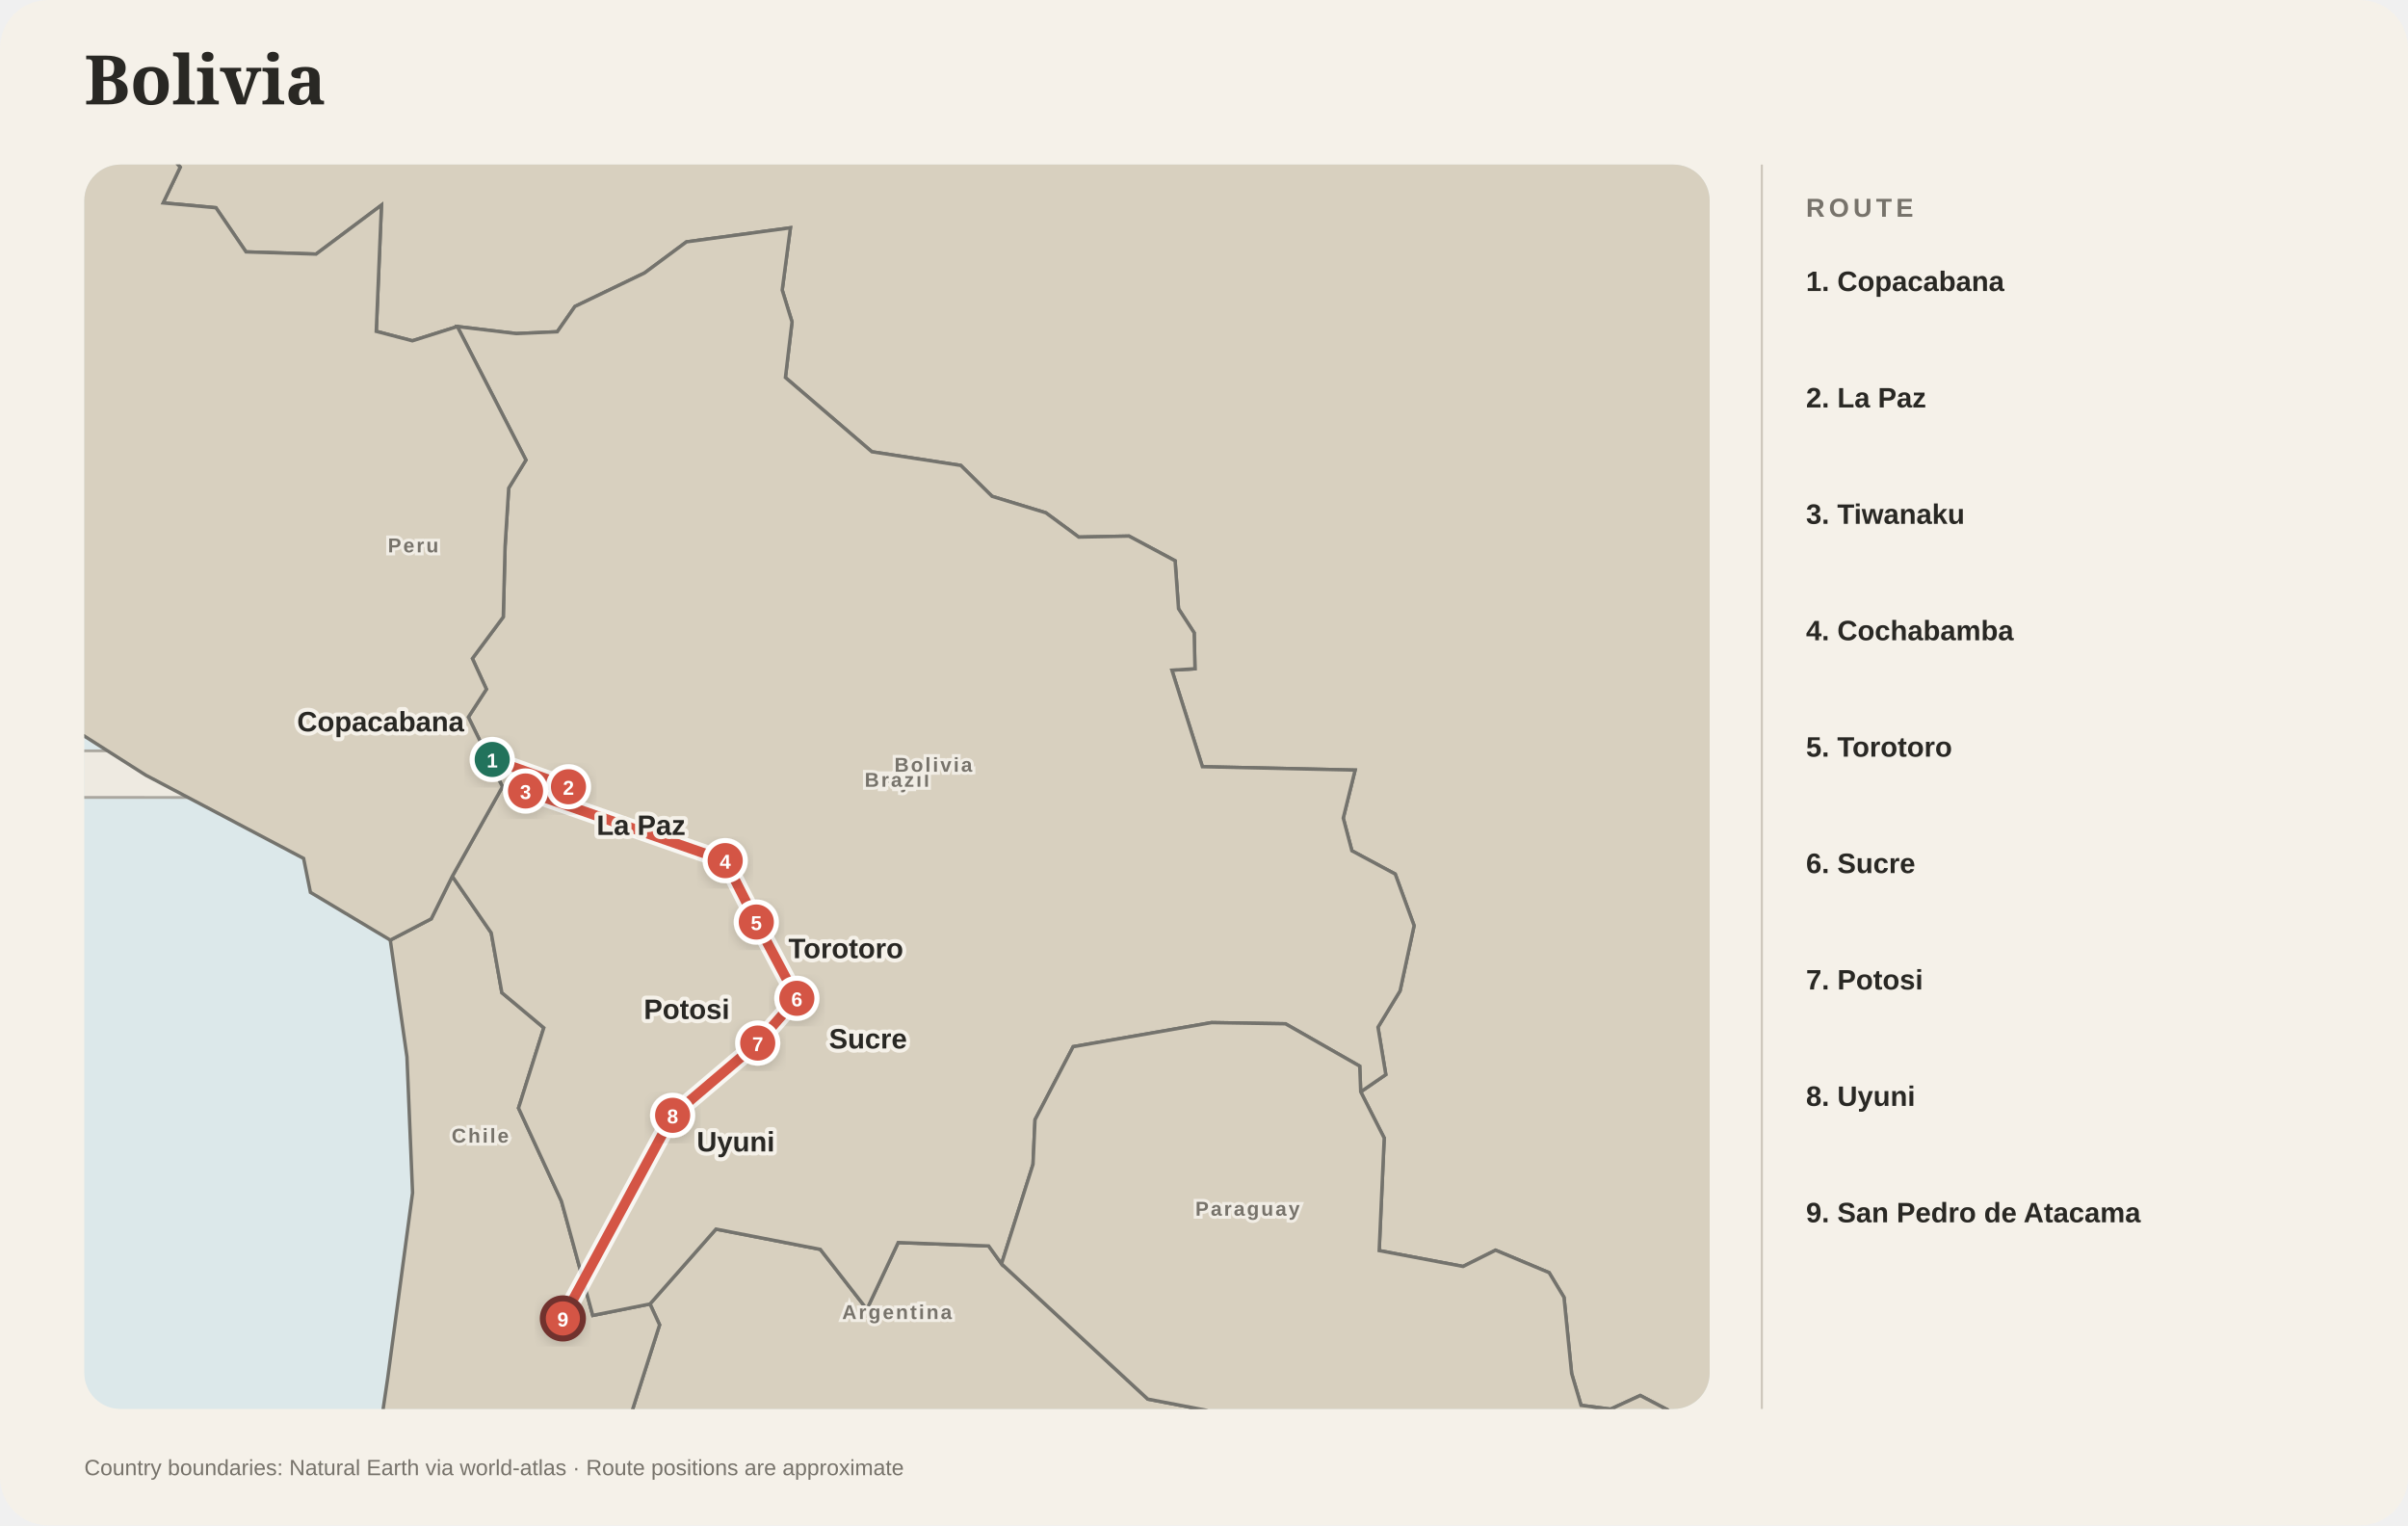
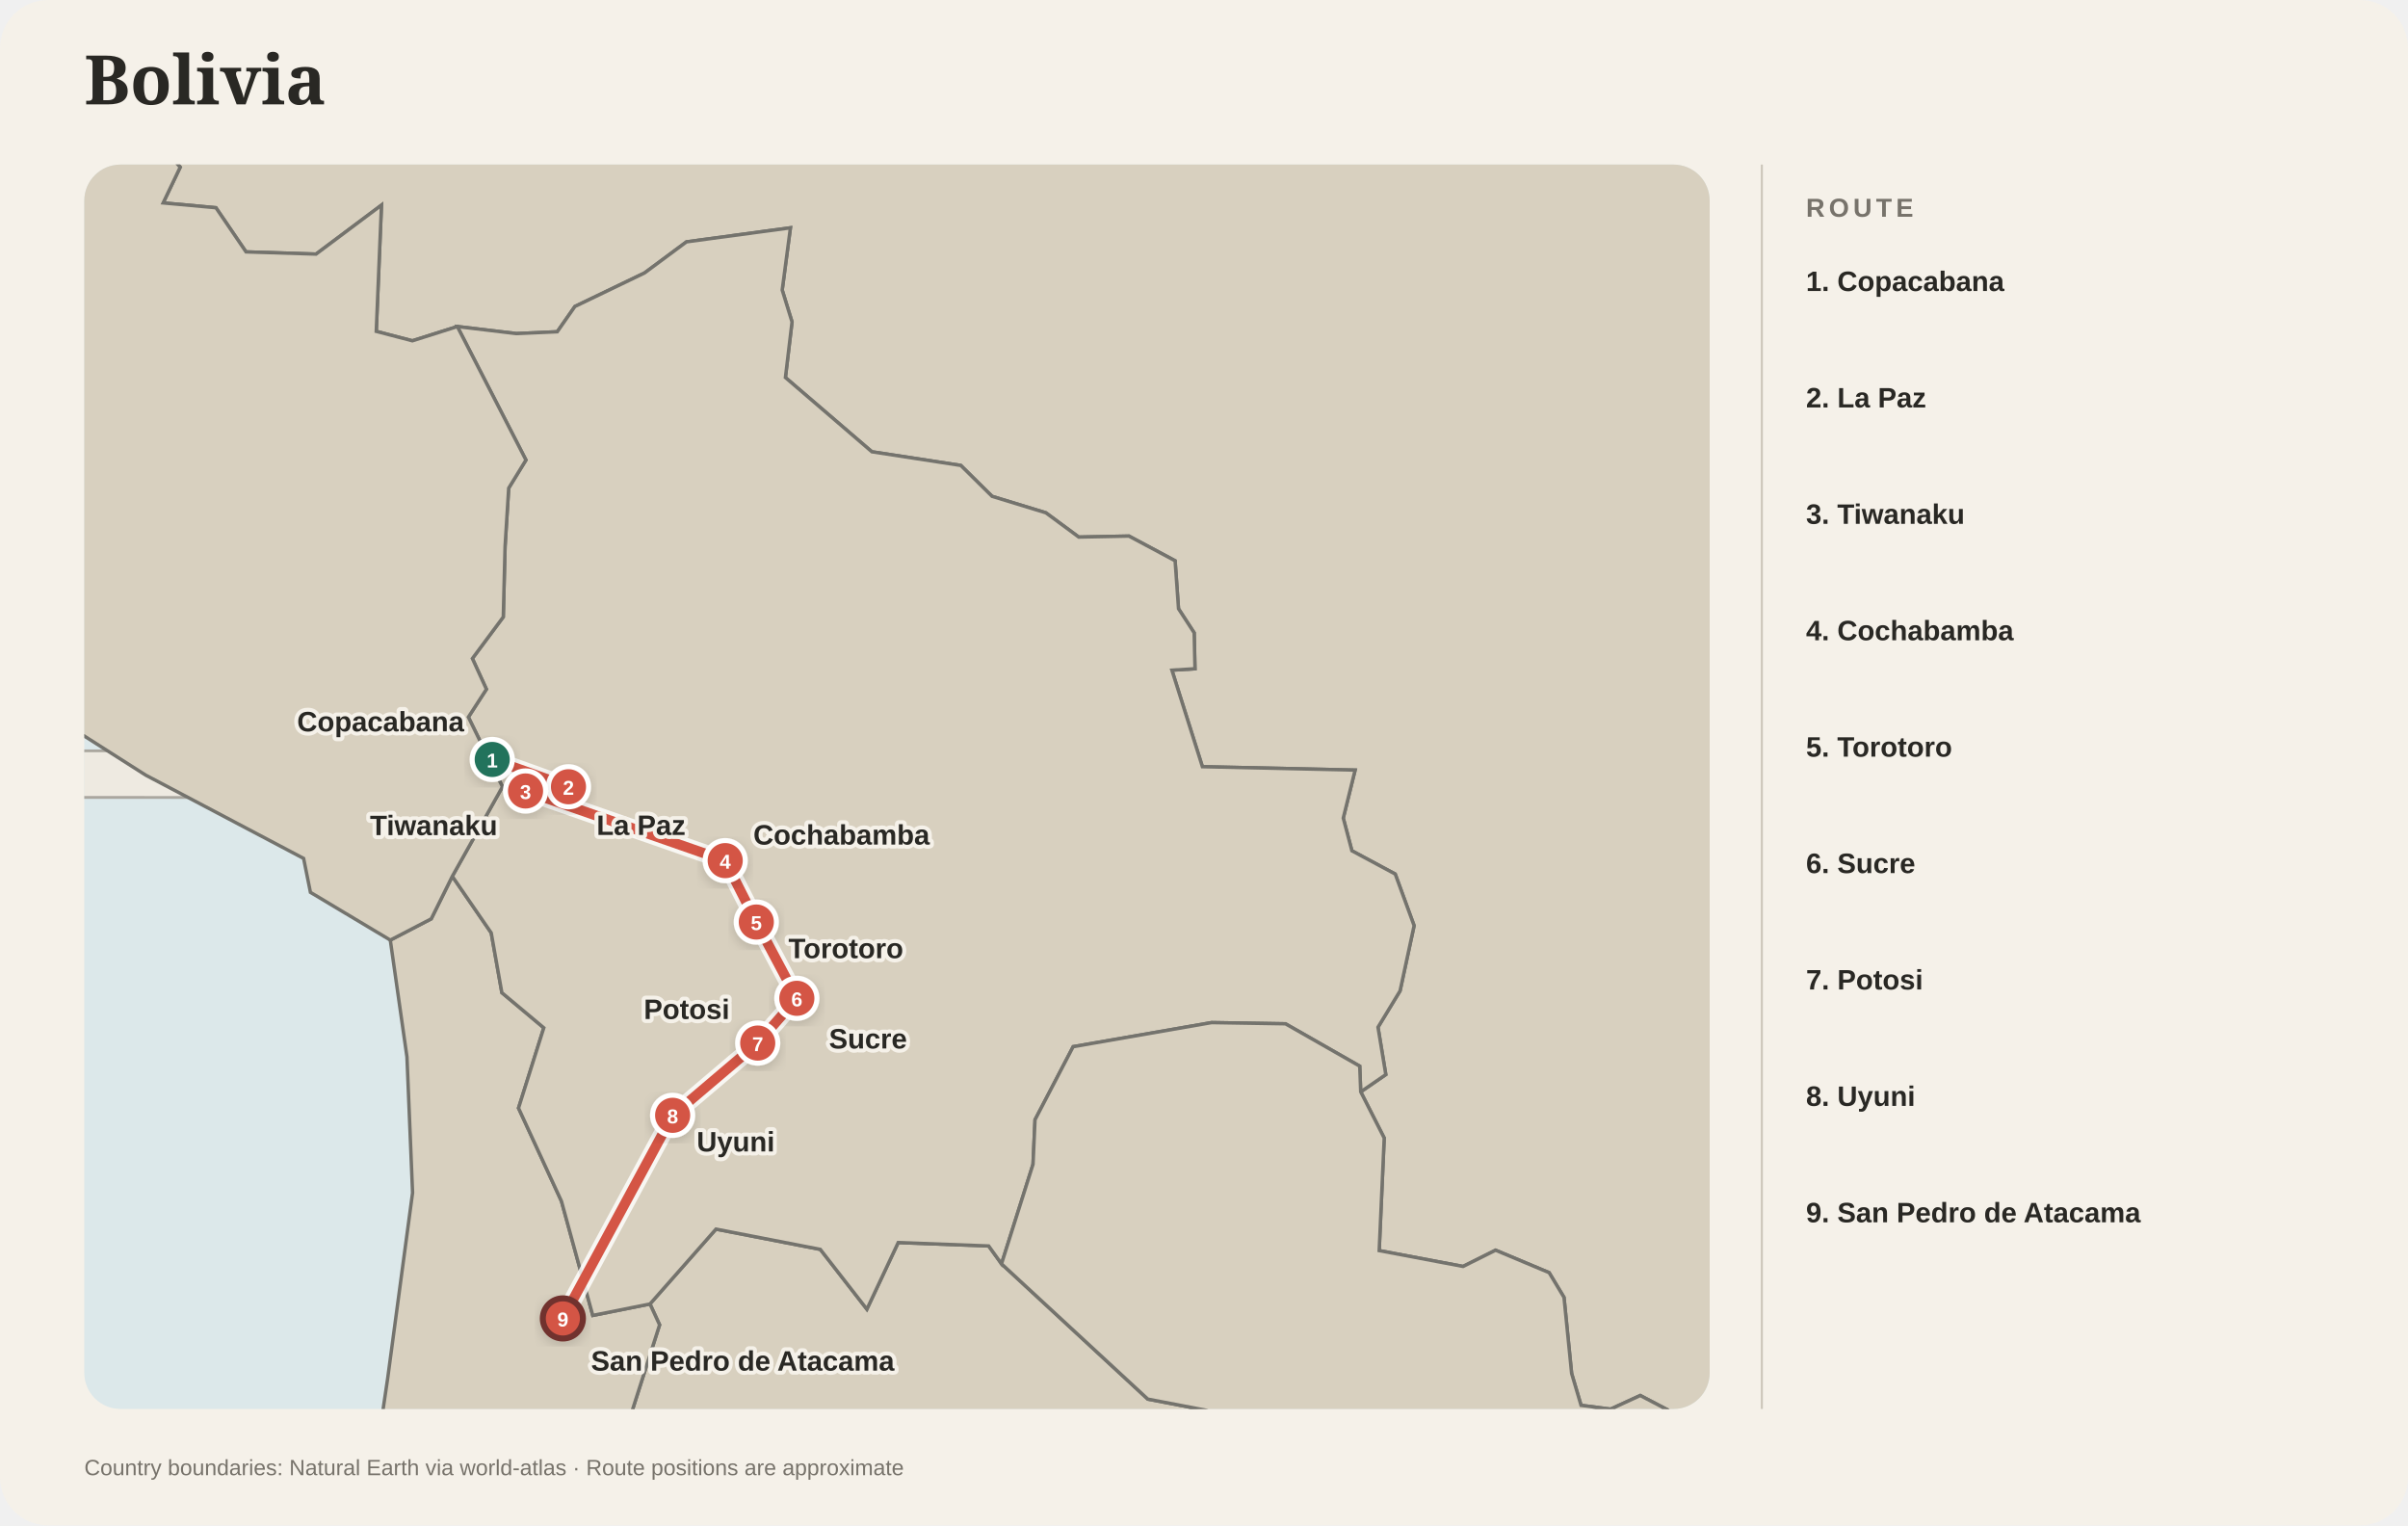
<svg xmlns="http://www.w3.org/2000/svg" viewBox="0 0 1200 760" role="img" aria-labelledby="title desc">
  <defs>
    <filter id="shadow" x="-20%" y="-20%" width="140%" height="140%">
      <feDropShadow dx="0" dy="2" stdDeviation="3" flood-opacity="0.16" />
    </filter>
    <clipPath id="map-clip">
      <rect x="42" y="82" width="810" height="620" rx="18" />
    </clipPath>
  </defs>
  <style>
    .background{fill:#f5f1e9}.map-frame{fill:#dce8ea}.country{stroke:#8b8a82;stroke-width:1.4;vector-effect:non-scaling-stroke}.context-country{fill:#eeeae1;stroke:#aaa79f}.route-country{fill:#d8d0bf;stroke:#74736d;stroke-width:1.7}.country-label{font:700 10px Arial,sans-serif;fill:#77736b;letter-spacing:1px;text-anchor:middle;paint-order:stroke;stroke:#f1ede5;stroke-width:3px}.route-halo{fill:none;stroke:#fff;stroke-width:9;stroke-linecap:round;stroke-linejoin:round;opacity:.82}.route{fill:none;stroke:#d45545;stroke-width:5;stroke-linecap:round;stroke-linejoin:round}.stop circle{fill:#d45545;stroke:#fff;stroke-width:2.5;filter:url(#shadow);transition:stroke-width .15s ease}.stop.start circle{fill:#24735c}.stop.end circle{stroke:#71312d;stroke-width:3}.stop text{font:700 10px Arial,sans-serif;fill:#fff;text-anchor:middle}.place-label{font:600 14px Arial,sans-serif;fill:#292824;paint-order:stroke;stroke:#f5f1e9;stroke-width:4;stroke-linejoin:round}.title{font:700 34px Georgia,serif;fill:#292824}.route-title{font:700 13px Arial,sans-serif;fill:#77736b;letter-spacing:2px}.summary-number{font:700 13px Arial,sans-serif;fill:#d45545}.summary-text{font:600 14px Arial,sans-serif;fill:#292824}.attribution{font:11px Arial,sans-serif;fill:#77736b}.divider{stroke:#cbc5b9;stroke-width:1}.stop-link{cursor:pointer;outline:none}.summary-text,.place-label{transition:fill .15s ease}.summary-stop:hover .summary-text,.summary-stop:focus-visible .summary-text,.summary-stop.is-linked-hover .summary-text,.place-label:hover,.place-label:focus-visible,.place-label.is-linked-hover{fill:#a83d35;text-decoration:underline}.stop:hover circle,.stop:focus-visible circle,.stop.is-linked-hover circle{stroke:#292824;stroke-width:4}.lightbox-map .divider,.lightbox-map .route-title,.lightbox-map .summary-stop{display:none}
  </style>
  <rect class="background" width="1200" height="760" rx="24" />
  <text class="title" x="42" y="52">Bolivia</text>
  <rect class="map-frame" x="42" y="82" width="810" height="620" rx="18" />
  <g clip-path="url(#map-clip)">
    <path class="country context-country" d="M10042.7,433.6 L10052.5,426.7 L10066.2,438.7 L10059.7,460.2 L10035.1,465.9 L10013.3,460.8 L10009.4,442.6 L10024.7,428.4 L10042.7,433.6 Z M-4150.2,374.1 L-4142.1,372.2 L-4146.9,392.1 L-4150.2,394.3 L10091.8,404.5 L10066.5,413.1 L10061.4,397.7 L10081.2,389.3 L10093.8,387.0 L10117.0,374.1 L-4150.2,374.1 Z" />
    <path class="country route-country" d="M263.4,1885.6 L278.5,1904.8 L298.3,1935.8 L349.9,1960.6 L405.4,1970.9 L387.5,1991.6 L349.9,1993.7 L329.7,1979.1 L305.8,1978.0 L263.4,1977.9 L263.4,1885.6 Z M699.7,959.0 L689.7,992.0 L679.1,1034.5 L679.6,1075.6 L670.9,1084.9 L667.9,1111.6 L665.2,1133.2 L715.5,1168.6 L710.1,1197.1 L734.8,1215.1 L732.8,1235.3 L694.7,1288.3 L635.9,1310.4 L556.4,1319.0 L512.9,1314.9 L521.3,1339.5 L513.2,1370.5 L520.5,1391.3 L496.7,1405.9 L456.1,1411.6 L418.1,1396.5 L402.6,1407.3 L408.2,1448.4 L435.0,1460.8 L456.7,1447.8 L468.4,1469.3 L432.0,1482.1 L400.2,1507.8 L394.4,1549.4 L385.0,1571.5 L347.6,1571.7 L316.5,1592.8 L305.1,1623.8 L344.0,1654.1 L382.0,1662.4 L368.3,1699.5 L321.5,1722.8 L295.8,1771.3 L259.5,1787.6 L243.4,1806.9 L256.1,1849.9 L282.5,1873.8 L265.8,1871.7 L229.2,1865.2 L133.3,1859.7 L116.9,1835.6 L117.7,1804.6 L91.3,1807.3 L77.3,1792.3 L73.9,1748.5 L104.3,1730.3 L116.9,1704.1 L112.2,1683.2 L133.3,1647.9 L147.7,1593.2 L143.4,1568.9 L160.8,1561.1 L156.5,1545.5 L138.1,1537.2 L151.3,1519.9 L133.3,1504.2 L124.0,1456.5 L140.0,1448.1 L133.3,1397.7 L142.5,1355.4 L153.2,1318.5 L176.9,1303.5 L164.9,1263.2 L164.8,1225.2 L194.8,1198.2 L193.8,1163.7 L216.5,1123.4 L216.6,1085.3 L206.3,1077.7 L188.1,1006.4 L212.5,963.9 L208.6,923.9 L222.9,886.3 L248.8,847.5 L276.8,821.8 L265.0,805.6 L273.2,792.3 L272.0,723.4 L315.0,703.0 L328.7,660.1 L323.9,649.7 L356.8,612.4 L408.8,622.5 L432.0,652.3 L447.6,619.1 L492.7,620.8 L499.1,629.7 L572.0,697.1 L604.4,703.3 L652.7,733.9 L693.6,750.1 L699.3,768.3 L660.3,831.1 L700.3,842.3 L744.8,848.7 L776.2,842.1 L812.1,810.4 L818.5,773.9 L838.2,765.9 L858.1,789.8 L857.2,822.8 L823.8,845.6 L797.3,862.5 L752.5,902.6 L699.7,959.0 Z" />
    <path class="country route-country" d="M263.4,1885.6 L263.4,1977.9 L305.8,1978.0 L329.7,1979.1 L316.6,1995.8 L282.7,2008.6 L263.1,2007.3 L239.7,2003.9 L210.9,1991.6 L169.4,1985.5 L119.4,1962.4 L79.1,1940.3 L24.4,1894.0 L57.1,1902.6 L112.7,1930.3 L165.4,1945.1 L185.8,1926.1 L198.6,1897.8 L235.1,1880.7 L263.4,1885.6 Z M225.4,436.6 L244.8,464.8 L250.1,494.6 L271.0,512.1 L258.4,552.1 L279.8,598.5 L295.4,655.4 L323.9,649.7 L328.7,660.1 L315.0,703.0 L272.0,723.4 L273.2,792.3 L265.0,805.6 L276.8,821.8 L248.8,847.5 L222.9,886.3 L208.6,923.9 L212.5,963.9 L188.1,1006.4 L206.3,1077.7 L216.6,1085.3 L216.5,1123.4 L193.8,1163.7 L194.8,1198.2 L164.8,1225.2 L164.9,1263.2 L176.9,1303.5 L153.2,1318.5 L142.5,1355.4 L133.3,1397.7 L140.0,1448.1 L124.0,1456.5 L133.3,1504.2 L151.3,1519.9 L138.1,1537.2 L156.5,1545.5 L160.8,1561.1 L143.4,1568.9 L147.7,1593.2 L133.3,1647.9 L112.2,1683.2 L116.9,1704.1 L104.3,1730.3 L73.9,1748.5 L77.3,1792.3 L91.3,1807.3 L117.7,1804.6 L116.9,1835.6 L133.3,1859.7 L229.2,1865.2 L265.8,1871.7 L230.6,1871.4 L211.5,1881.6 L175.8,1896.5 L169.4,1935.1 L152.5,1936.1 L107.9,1922.6 L62.5,1893.8 L13.1,1870.2 L0.7,1844.0 L12.0,1819.8 L-8.0,1792.3 L-13.1,1721.9 L3.9,1682.1 L45.7,1650.2 L-14.5,1638.1 L23.3,1601.6 L36.7,1532.9 L80.8,1547.5 L101.5,1461.8 L74.9,1450.8 L62.5,1502.5 L37.5,1496.7 L50.0,1437.5 L63.5,1360.9 L81.6,1332.7 L70.2,1292.4 L67.1,1245.8 L83.8,1244.5 L108.0,1177.7 L135.4,1111.6 L152.3,1050.0 L143.1,988.1 L155.0,954.0 L150.1,902.9 L173.4,852.5 L180.5,772.5 L193.2,686.7 L205.6,594.3 L202.8,526.6 L194.5,468.4 L214.9,457.8 L225.4,436.6 Z" />
    <path class="country route-country" d="M868.2,1105.7 L857.2,1082.4 L874.6,1062.8 L851.8,1034.7 L820.7,1011.8 L779.9,985.3 L765.2,986.5 L725.4,954.5 L699.7,959.0 L752.5,902.6 L797.3,862.5 L823.8,845.6 L857.2,822.8 L858.1,789.8 L838.2,765.9 L818.5,773.9 L826.2,750.1 L831.7,725.6 L831.7,702.8 L817.4,695.3 L802.6,702.1 L787.9,700.2 L783.2,684.3 L779.4,646.4 L772.0,634.1 L745.3,622.9 L729.1,631.0 L687.3,623.1 L689.8,567.0 L678.1,544.0 L690.6,535.4 L686.7,511.8 L697.7,493.7 L704.7,461.2 L695.3,435.5 L673.7,423.9 L669.4,407.6 L675.3,383.7 L599.2,382.0 L584.0,333.9 L595.5,333.2 L595.1,315.3 L587.3,303.3 L585.6,279.4 L562.6,267.1 L537.6,267.6 L521.2,255.5 L494.4,247.3 L478.8,231.9 L434.5,225.1 L391.4,188.1 L394.7,160.4 L389.8,144.5 L393.9,113.5 L342.1,120.5 L321.2,136.0 L286.5,152.7 L277.7,165.3 L257.3,166.2 L227.9,162.7 L205.5,169.8 L187.5,165.1 L190.1,102.2 L157.5,126.6 L122.6,125.5 L107.6,103.5 L81.3,101.1 L89.8,83.3 L67.6,58.2 L51.2,21.0 L61.7,13.5 L61.7,-4.0 L85.6,-16.0 L81.6,-38.3 L91.8,-52.7 L94.6,-72.0 L140.0,-100.1 L172.4,-108.1 L177.6,-114.3 L213.5,-112.3 L231.3,-225.7 L232.1,-243.6 L226.0,-267.3 L208.5,-282.3 L208.6,-312.4 L230.9,-319.2 L238.9,-314.9 L240.1,-330.7 L217.0,-335.0 L216.5,-360.9 L293.6,-360.0 L306.8,-374.2 L317.8,-361.1 L325.6,-336.7 L333.0,-341.8 L354.8,-320.0 L385.7,-322.6 L393.4,-335.3 L422.8,-344.9 L439.2,-351.7 L443.7,-369.2 L472.0,-381.0 L469.8,-389.6 L436.3,-393.2 L430.7,-419.2 L432.5,-446.9 L414.6,-457.6 L422.0,-461.5 L451.4,-456.2 L483.0,-445.8 L494.4,-455.6 L522.9,-462.1 L567.1,-477.5 L581.7,-493.3 L576.4,-504.9 L597.1,-506.8 L606.2,-497.2 L601.1,-479.1 L614.8,-472.8 L623.8,-453.7 L612.8,-439.0 L606.5,-403.9 L616.7,-383.0 L619.5,-363.8 L643.9,-344.5 L663.5,-342.4 L667.7,-350.5 L680.3,-352.3 L698.3,-359.6 L711.1,-370.5 L733.1,-367.0 L742.6,-368.5 L764.2,-365.2 L767.7,-373.6 L761.2,-381.8 L765.2,-393.8 L781.2,-390.1 L799.8,-394.3 L822.5,-385.6 L839.8,-377.1 L852.1,-388.2 L860.9,-386.5 L866.3,-374.9 L885.3,-377.8 L900.6,-393.5 L912.7,-424.0 L936.1,-461.8 L949.7,-463.7 L959.5,-440.9 L981.6,-368.6 L1002.9,-361.8 L1003.9,-333.3 L974.2,-299.2 L986.5,-286.7 L1056.5,-280.3 L1057.9,-238.8 L1088.0,-266.0 L1137.8,-251.1 L1203.8,-225.9 L1223.0,-201.7 L1216.6,-178.8 L1262.7,-191.5 L1339.7,-169.6 L1398.9,-171.2 L1457.6,-137.0 L1508.2,-90.7 L1538.8,-78.8 L1572.6,-77.1 L1587.0,-64.1 L1600.4,-11.5 L1607.0,13.5 L1591.3,81.9 L1571.0,108.8 L1515.2,166.3 L1490.0,213.1 L1460.6,248.9 L1450.7,249.7 L1439.6,280.1 L1442.4,357.6 L1431.5,421.3 L1427.2,448.5 L1414.6,464.8 L1407.6,520.1 L1367.4,574.0 L1360.7,616.7 L1328.6,634.6 L1319.3,659.5 L1276.2,659.3 L1213.9,675.2 L1186.1,693.6 L1141.7,705.7 L1095.0,738.6 L1061.5,779.6 L1055.7,810.4 L1062.2,833.2 L1054.9,875.0 L1046.0,895.2 L1018.1,918.0 L974.2,990.7 L939.4,1023.5 L912.4,1042.8 L894.3,1082.2 L868.2,1105.7 Z" />
    <path class="country route-country" d="M227.9,162.7 L257.3,166.2 L277.7,165.3 L286.5,152.7 L321.2,136.0 L342.1,120.5 L393.9,113.5 L389.8,144.5 L394.7,160.4 L391.4,188.1 L434.5,225.1 L478.8,231.9 L494.4,247.3 L521.2,255.5 L537.6,267.6 L562.6,267.1 L585.6,279.4 L587.3,303.3 L595.1,315.3 L595.5,333.2 L584.0,333.9 L599.2,382.0 L675.3,383.7 L669.4,407.6 L673.7,423.9 L695.3,435.5 L704.7,461.2 L697.7,493.7 L686.7,511.8 L690.6,535.4 L678.1,544.0 L677.6,531.2 L640.6,510.1 L603.8,509.5 L534.8,521.5 L515.8,557.9 L514.8,580.1 L499.1,629.7 L492.7,620.8 L447.6,619.1 L432.0,652.3 L408.8,622.5 L356.8,612.4 L323.9,649.7 L295.4,655.4 L279.8,598.5 L258.4,552.1 L271.0,512.1 L250.1,494.6 L244.8,464.8 L225.4,436.6 L250.4,392.0 L233.4,357.3 L242.4,343.4 L235.4,328.1 L250.8,307.4 L251.7,272.2 L253.5,243.2 L262.1,229.2 L227.9,162.7 Z" />
    <path class="country route-country" d="M213.5,-112.3 L177.6,-114.3 L172.4,-108.1 L140.0,-100.1 L94.6,-72.0 L91.8,-52.7 L81.6,-38.3 L85.6,-16.0 L61.7,-4.0 L61.7,13.5 L51.2,21.0 L67.6,58.2 L89.8,83.3 L81.3,101.1 L107.6,103.5 L122.6,125.5 L157.5,126.6 L190.1,102.2 L187.5,165.1 L205.5,169.8 L227.9,162.7 L262.1,229.2 L253.5,243.2 L251.7,272.2 L250.8,307.4 L235.4,328.1 L242.4,343.4 L233.4,357.3 L250.4,392.0 L225.4,436.6 L214.9,457.8 L194.5,468.4 L154.7,444.6 L151.3,427.7 L72.6,386.2 L1.6,341.0 L-28.9,315.5 L-45.4,281.3 L-38.8,269.4 L-72.5,215.2 L-111.6,139.0 L-148.9,56.6 L-165.2,37.8 L-177.6,7.4 L-208.4,-19.6 L-236.7,-36.4 L-223.8,-54.8 L-243.0,-94.2 L-230.7,-123.2 L-199.2,-149.3 L-194.4,-132.1 L-205.7,-122.2 L-204.6,-107.1 L-188.3,-110.4 L-172.2,-105.9 L-155.6,-85.0 L-133.2,-102.0 L-125.7,-129.9 L-101.4,-165.8 L-53.8,-182.1 L-10.5,-225.5 L1.7,-252.3 L-3.7,-283.7 L6.9,-287.6 L33.1,-268.1 L45.8,-248.5 L64.2,-237.9 L87.5,-194.5 L117.0,-189.4 L138.8,-200.3 L153.2,-193.1 L176.9,-196.7 L207.3,-177.4 L181.8,-135.3 L193.6,-134.3 L213.5,-112.3 Z" />
    <path class="country route-country" d="M678.1,544.0 L689.8,567.0 L687.3,623.1 L729.1,631.0 L745.3,622.9 L772.0,634.1 L779.4,646.4 L783.2,684.3 L787.9,700.2 L802.6,702.1 L817.4,695.3 L831.7,702.8 L831.7,725.6 L826.2,750.1 L818.5,773.9 L812.1,810.4 L776.2,842.1 L744.8,848.7 L700.3,842.3 L660.3,831.1 L699.3,768.3 L693.6,750.1 L652.7,733.9 L604.4,703.3 L572.0,697.1 L499.1,629.7 L514.8,580.1 L515.8,557.9 L534.8,521.5 L603.8,509.5 L640.6,510.1 L677.6,531.2 L678.1,544.0 Z" />
-     <text class="country-label" x="447.0" y="392.7">Fiji</text>
-     <text class="country-label" x="447.0" y="657.2">Argentina</text>
-     <text class="country-label" x="239.3" y="569.3">Chile</text>
-     <text class="country-label" x="447.0" y="392.0">Brazil</text>
-     <text class="country-label" x="465.1" y="384.5">Bolivia</text>
-     <text class="country-label" x="205.9" y="275.2">Peru</text>
-     <text class="country-label" x="621.7" y="605.7">Paraguay</text>
    <path class="route-halo" d="M245.3,378.4 L283.3,392.0 L261.9,394.1 L361.4,428.8 L376.9,459.4 L397.1,497.4 L377.6,519.7 L335.2,555.7 L280.5,656.9" />
    <path class="route" d="M245.3,378.4 L283.3,392.0 L261.9,394.1 L361.4,428.8 L376.9,459.4 L397.1,497.4 L377.6,519.7 L335.2,555.7 L280.5,656.9" />
    <g class="stop stop-link start" data-section="0" data-stop-name="Copacabana" transform="translate(245.3 378.4)">
      <circle r="10" />
      <text x="0" y="4">1</text>
    </g>
    <g class="stop stop-link" data-section="1" data-stop-name="La Paz" transform="translate(283.3 392.0)">
      <circle r="10" />
      <text x="0" y="4">2</text>
    </g>
    <g class="stop stop-link" data-section="2" data-stop-name="Tiwanaku" transform="translate(261.9 394.1)">
      <circle r="10" />
      <text x="0" y="4">3</text>
    </g>
    <g class="stop stop-link" data-section="3" data-stop-name="Cochabamba" transform="translate(361.4 428.8)">
      <circle r="10" />
      <text x="0" y="4">4</text>
    </g>
    <g class="stop stop-link" data-section="3" data-stop-name="Torotoro" transform="translate(376.9 459.4)">
      <circle r="10" />
      <text x="0" y="4">5</text>
    </g>
    <g class="stop stop-link" data-section="6" data-stop-name="Sucre" transform="translate(397.1 497.4)">
      <circle r="10" />
      <text x="0" y="4">6</text>
    </g>
    <g class="stop stop-link" data-section="8" data-stop-name="Potosi" transform="translate(377.6 519.7)">
      <circle r="10" />
      <text x="0" y="4">7</text>
    </g>
    <g class="stop stop-link" data-section="10" data-stop-name="Uyuni" transform="translate(335.2 555.7)">
      <circle r="10" />
      <text x="0" y="4">8</text>
    </g>
    <g class="stop stop-link end" data-section="13" data-stop-name="San Pedro de Atacama" transform="translate(280.5 656.9)">
      <circle r="10" />
      <text x="0" y="4">9</text>
    </g>
    <text class="place-label stop-link" data-section="0" data-stop-name="Copacabana" x="231.3" y="364.4" text-anchor="end">Copacabana</text>
    <text class="place-label stop-link" data-section="1" data-stop-name="La Paz" x="297.3" y="416.0" text-anchor="start">La Paz</text>
+     <text class="place-label stop-link" data-section="2" data-stop-name="Tiwanaku" x="247.9" y="416.1" text-anchor="end">Tiwanaku</text>
+     <text class="place-label stop-link" data-section="3" data-stop-name="Cochabamba" x="375.4" y="420.8" text-anchor="start">Cochabamba</text>
    <text class="place-label stop-link" data-section="3" data-stop-name="Torotoro" x="392.9" y="477.4" text-anchor="start">Torotoro</text>
    <text class="place-label stop-link" data-section="6" data-stop-name="Sucre" x="413.1" y="522.4" text-anchor="start">Sucre</text>
    <text class="place-label stop-link" data-section="8" data-stop-name="Potosi" x="363.6" y="507.7" text-anchor="end">Potosi</text>
    <text class="place-label stop-link" data-section="10" data-stop-name="Uyuni" x="347.2" y="573.7" text-anchor="start">Uyuni</text>
+     <text class="place-label stop-link" data-section="13" data-stop-name="San Pedro de Atacama" x="294.5" y="682.9" text-anchor="start">San Pedro de Atacama</text>
  </g>
  <line class="divider" x1="878" y1="82" x2="878" y2="702" />
  <text class="route-title" x="900" y="108">ROUTE</text>
  <g class="summary-stop stop-link" data-section="0" data-stop-name="1. Copacabana" transform="translate(900 145.0)">
    <text class="summary-text" x="0" y="0">
      <tspan x="0" dy="0">1. Copacabana</tspan>
    </text>
  </g>
  <g class="summary-stop stop-link" data-section="1" data-stop-name="2. La Paz" transform="translate(900 203.0)">
    <text class="summary-text" x="0" y="0">
      <tspan x="0" dy="0">2. La Paz</tspan>
    </text>
  </g>
  <g class="summary-stop stop-link" data-section="2" data-stop-name="3. Tiwanaku" transform="translate(900 261.0)">
    <text class="summary-text" x="0" y="0">
      <tspan x="0" dy="0">3. Tiwanaku</tspan>
    </text>
  </g>
  <g class="summary-stop stop-link" data-section="3" data-stop-name="4. Cochabamba" transform="translate(900 319.0)">
    <text class="summary-text" x="0" y="0">
      <tspan x="0" dy="0">4. Cochabamba</tspan>
    </text>
  </g>
  <g class="summary-stop stop-link" data-section="3" data-stop-name="5. Torotoro" transform="translate(900 377.0)">
    <text class="summary-text" x="0" y="0">
      <tspan x="0" dy="0">5. Torotoro</tspan>
    </text>
  </g>
  <g class="summary-stop stop-link" data-section="6" data-stop-name="6. Sucre" transform="translate(900 435.0)">
    <text class="summary-text" x="0" y="0">
      <tspan x="0" dy="0">6. Sucre</tspan>
    </text>
  </g>
  <g class="summary-stop stop-link" data-section="8" data-stop-name="7. Potosi" transform="translate(900 493.0)">
    <text class="summary-text" x="0" y="0">
      <tspan x="0" dy="0">7. Potosi</tspan>
    </text>
  </g>
  <g class="summary-stop stop-link" data-section="10" data-stop-name="8. Uyuni" transform="translate(900 551.0)">
    <text class="summary-text" x="0" y="0">
      <tspan x="0" dy="0">8. Uyuni</tspan>
    </text>
  </g>
  <g class="summary-stop stop-link" data-section="13" data-stop-name="9. San Pedro de Atacama" transform="translate(900 609.0)">
    <text class="summary-text" x="0" y="0">
      <tspan x="0" dy="0">9. San Pedro de Atacama</tspan>
    </text>
  </g>
  <text class="attribution" x="42" y="735">Country boundaries: Natural Earth via world-atlas · Route positions are approximate</text>
</svg>
